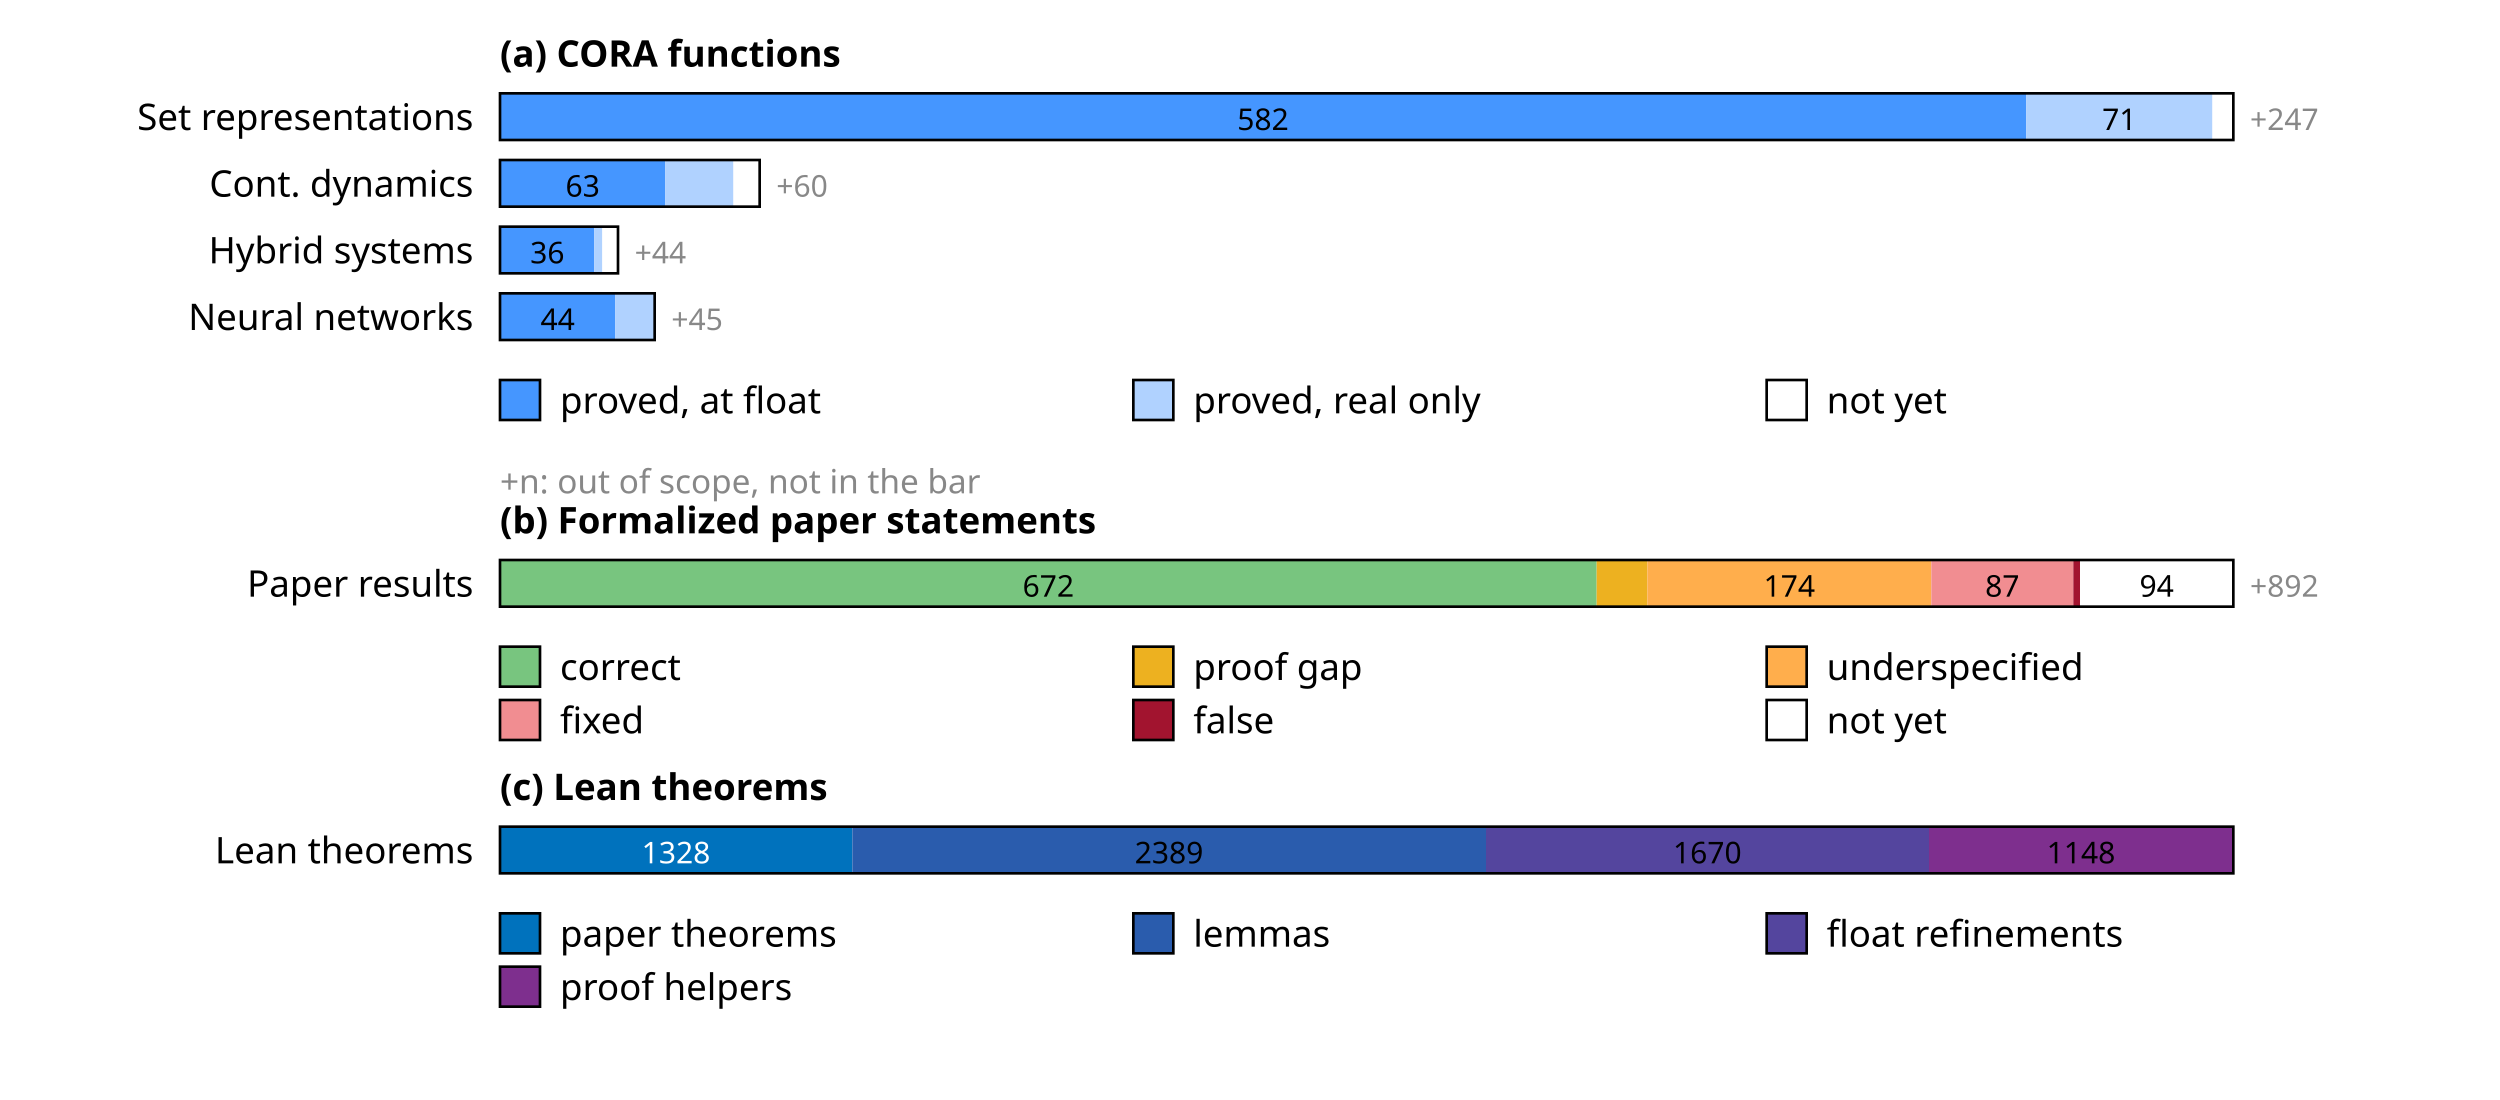
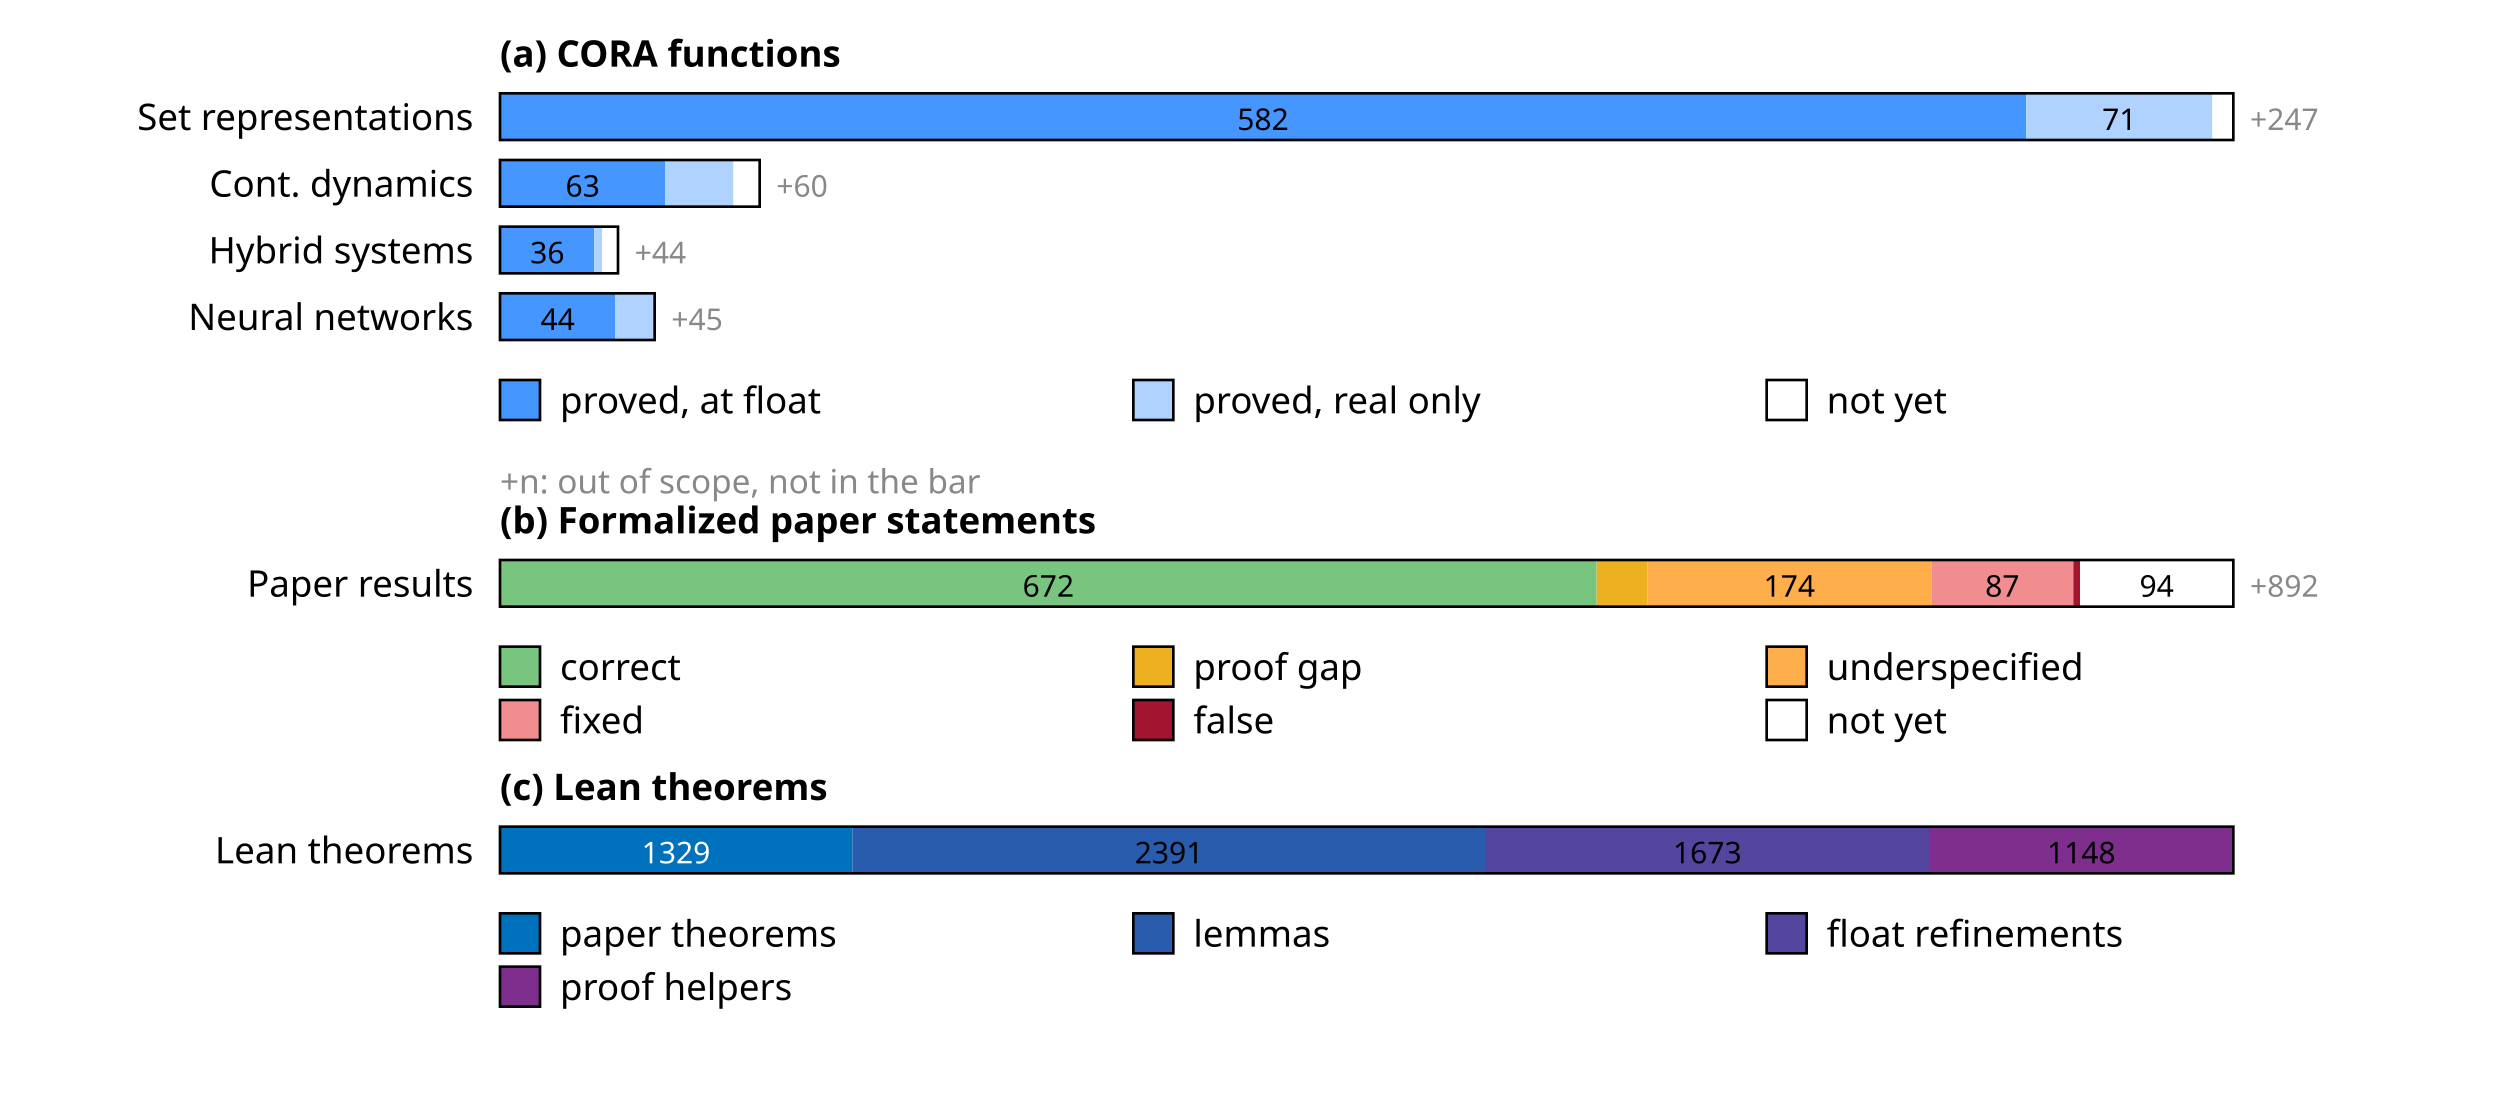
<svg xmlns="http://www.w3.org/2000/svg" width="750" height="330" font-family="sans-serif" font-size="11">
  <rect width="100%" height="100%" fill="white" />
  <text x="150" y="20" font-weight="bold">(a) CORA functions</text>
  <text x="142" y="39" text-anchor="end">Set representations</text>
  <rect x="150.0" y="28" width="457.9" height="14" fill="rgb(69,150,255)" />
  <text x="378.9" y="39" text-anchor="middle" font-size="9" fill="#000">582</text>
  <rect x="607.9" y="28" width="55.9" height="14" fill="rgb(176,210,255)" />
  <text x="635.8" y="39" text-anchor="middle" font-size="9" fill="#000">71</text>
  <rect x="663.7" y="28" width="6.3" height="14" fill="rgb(255,255,255)" />
  <rect x="150" y="28" width="520.0" height="14" fill="none" stroke="#000" stroke-width="0.8" />
  <text x="675.0" y="39" font-size="9" fill="#888">+247</text>
  <text x="142" y="59" text-anchor="end">Cont. dynamics</text>
  <rect x="150.0" y="48" width="49.6" height="14" fill="rgb(69,150,255)" />
  <text x="174.8" y="59" text-anchor="middle" font-size="9" fill="#000">63</text>
  <rect x="199.6" y="48" width="20.5" height="14" fill="rgb(176,210,255)" />
  <rect x="220.0" y="48" width="7.9" height="14" fill="rgb(255,255,255)" />
  <rect x="150" y="48" width="77.9" height="14" fill="none" stroke="#000" stroke-width="0.8" />
  <text x="232.9" y="59" font-size="9" fill="#888">+60</text>
  <text x="142" y="79" text-anchor="end">Hybrid systems</text>
  <rect x="150.0" y="68" width="28.3" height="14" fill="rgb(69,150,255)" />
  <text x="164.2" y="79" text-anchor="middle" font-size="9" fill="#000">36</text>
  <rect x="178.3" y="68" width="2.4" height="14" fill="rgb(176,210,255)" />
  <rect x="180.7" y="68" width="4.7" height="14" fill="rgb(255,255,255)" />
  <rect x="150" y="68" width="35.4" height="14" fill="none" stroke="#000" stroke-width="0.8" />
  <text x="190.4" y="79" font-size="9" fill="#888">+44</text>
  <text x="142" y="99" text-anchor="end">Neural networks</text>
  <rect x="150.0" y="88" width="34.6" height="14" fill="rgb(69,150,255)" />
  <text x="167.3" y="99" text-anchor="middle" font-size="9" fill="#000">44</text>
  <rect x="184.6" y="88" width="11.8" height="14" fill="rgb(176,210,255)" />
  <rect x="150" y="88" width="46.4" height="14" fill="none" stroke="#000" stroke-width="0.8" />
  <text x="201.4" y="99" font-size="9" fill="#888">+45</text>
  <rect x="150" y="114" width="12" height="12" fill="rgb(69,150,255)" stroke="#000" stroke-width="0.8" />
  <text x="168" y="124">proved, at float</text>
  <rect x="340" y="114" width="12" height="12" fill="rgb(176,210,255)" stroke="#000" stroke-width="0.8" />
  <text x="358" y="124">proved, real only</text>
  <rect x="530" y="114" width="12" height="12" fill="rgb(255,255,255)" stroke="#000" stroke-width="0.8" />
  <text x="548" y="124">not yet</text>
  <text x="150" y="148" font-size="10" fill="#888">+n: out of scope, not in the bar</text>
  <text x="150" y="160" font-weight="bold">(b) Formalized paper statements</text>
  <text x="142" y="179" text-anchor="end">Paper results</text>
  <rect x="150.0" y="168" width="329.0" height="14" fill="rgb(120,197,127)" />
  <text x="314.5" y="179" text-anchor="middle" font-size="9" fill="#000">672</text>
  <rect x="479.0" y="168" width="15.2" height="14" fill="rgb(237,177,32)" />
  <rect x="494.2" y="168" width="85.2" height="14" fill="rgb(255,174,76)" />
  <text x="536.8" y="179" text-anchor="middle" font-size="9" fill="#000">174</text>
  <rect x="579.4" y="168" width="42.6" height="14" fill="rgb(241,141,145)" />
  <text x="600.7" y="179" text-anchor="middle" font-size="9" fill="#000">87</text>
  <rect x="622.0" y="168" width="2.0" height="14" fill="rgb(162,20,47)" />
  <rect x="624.0" y="168" width="46.0" height="14" fill="rgb(255,255,255)" />
  <text x="647.0" y="179" text-anchor="middle" font-size="9" fill="#000">94</text>
  <rect x="150" y="168" width="520.0" height="14" fill="none" stroke="#000" stroke-width="0.8" />
  <text x="675.0" y="179" font-size="9" fill="#888">+892</text>
  <rect x="150" y="194" width="12" height="12" fill="rgb(120,197,127)" stroke="#000" stroke-width="0.8" />
  <text x="168" y="204">correct</text>
  <rect x="340" y="194" width="12" height="12" fill="rgb(237,177,32)" stroke="#000" stroke-width="0.8" />
  <text x="358" y="204">proof gap</text>
  <rect x="530" y="194" width="12" height="12" fill="rgb(255,174,76)" stroke="#000" stroke-width="0.8" />
  <text x="548" y="204">underspecified</text>
  <rect x="150" y="210" width="12" height="12" fill="rgb(241,141,145)" stroke="#000" stroke-width="0.8" />
  <text x="168" y="220">fixed</text>
  <rect x="340" y="210" width="12" height="12" fill="rgb(162,20,47)" stroke="#000" stroke-width="0.8" />
  <text x="358" y="220">false</text>
  <rect x="530" y="210" width="12" height="12" fill="rgb(255,255,255)" stroke="#000" stroke-width="0.8" />
  <text x="548" y="220">not yet</text>
  <text x="150" y="240" font-weight="bold">(c) Lean theorems</text>
  <text x="142" y="259" text-anchor="end">Lean theorems</text>
  <rect x="150.0" y="248" width="105.7" height="14" fill="rgb(0,114,189)" />
-   <text x="202.8" y="259" text-anchor="middle" font-size="9" fill="#fff">1328</text>
+   <text x="202.8" y="259" text-anchor="middle" font-size="9" fill="#fff">1329</text>
  <rect x="255.7" y="248" width="190.1" height="14" fill="rgb(42,92,173)" />
-   <text x="350.7" y="259" text-anchor="middle" font-size="9" fill="#000">2389</text>
-   <rect x="445.8" y="248" width="132.9" height="14" fill="rgb(84,69,158)" />
-   <text x="512.2" y="259" text-anchor="middle" font-size="9" fill="#000">1670</text>
+   <text x="350.7" y="259" text-anchor="middle" font-size="9" fill="#000">2391</text>
+   <rect x="445.7" y="248" width="133.0" height="14" fill="rgb(84,69,158)" />
+   <text x="512.2" y="259" text-anchor="middle" font-size="9" fill="#000">1673</text>
  <rect x="578.7" y="248" width="91.3" height="14" fill="rgb(126,47,142)" />
-   <text x="624.3" y="259" text-anchor="middle" font-size="9" fill="#000">1148</text>
+   <text x="624.4" y="259" text-anchor="middle" font-size="9" fill="#000">1148</text>
  <rect x="150" y="248" width="520.0" height="14" fill="none" stroke="#000" stroke-width="0.8" />
  <rect x="150" y="274" width="12" height="12" fill="rgb(0,114,189)" stroke="#000" stroke-width="0.8" />
  <text x="168" y="284">paper theorems</text>
  <rect x="340" y="274" width="12" height="12" fill="rgb(42,92,173)" stroke="#000" stroke-width="0.8" />
  <text x="358" y="284">lemmas</text>
  <rect x="530" y="274" width="12" height="12" fill="rgb(84,69,158)" stroke="#000" stroke-width="0.8" />
  <text x="548" y="284">float refinements</text>
  <rect x="150" y="290" width="12" height="12" fill="rgb(126,47,142)" stroke="#000" stroke-width="0.8" />
  <text x="168" y="300">proof helpers</text>
</svg>
